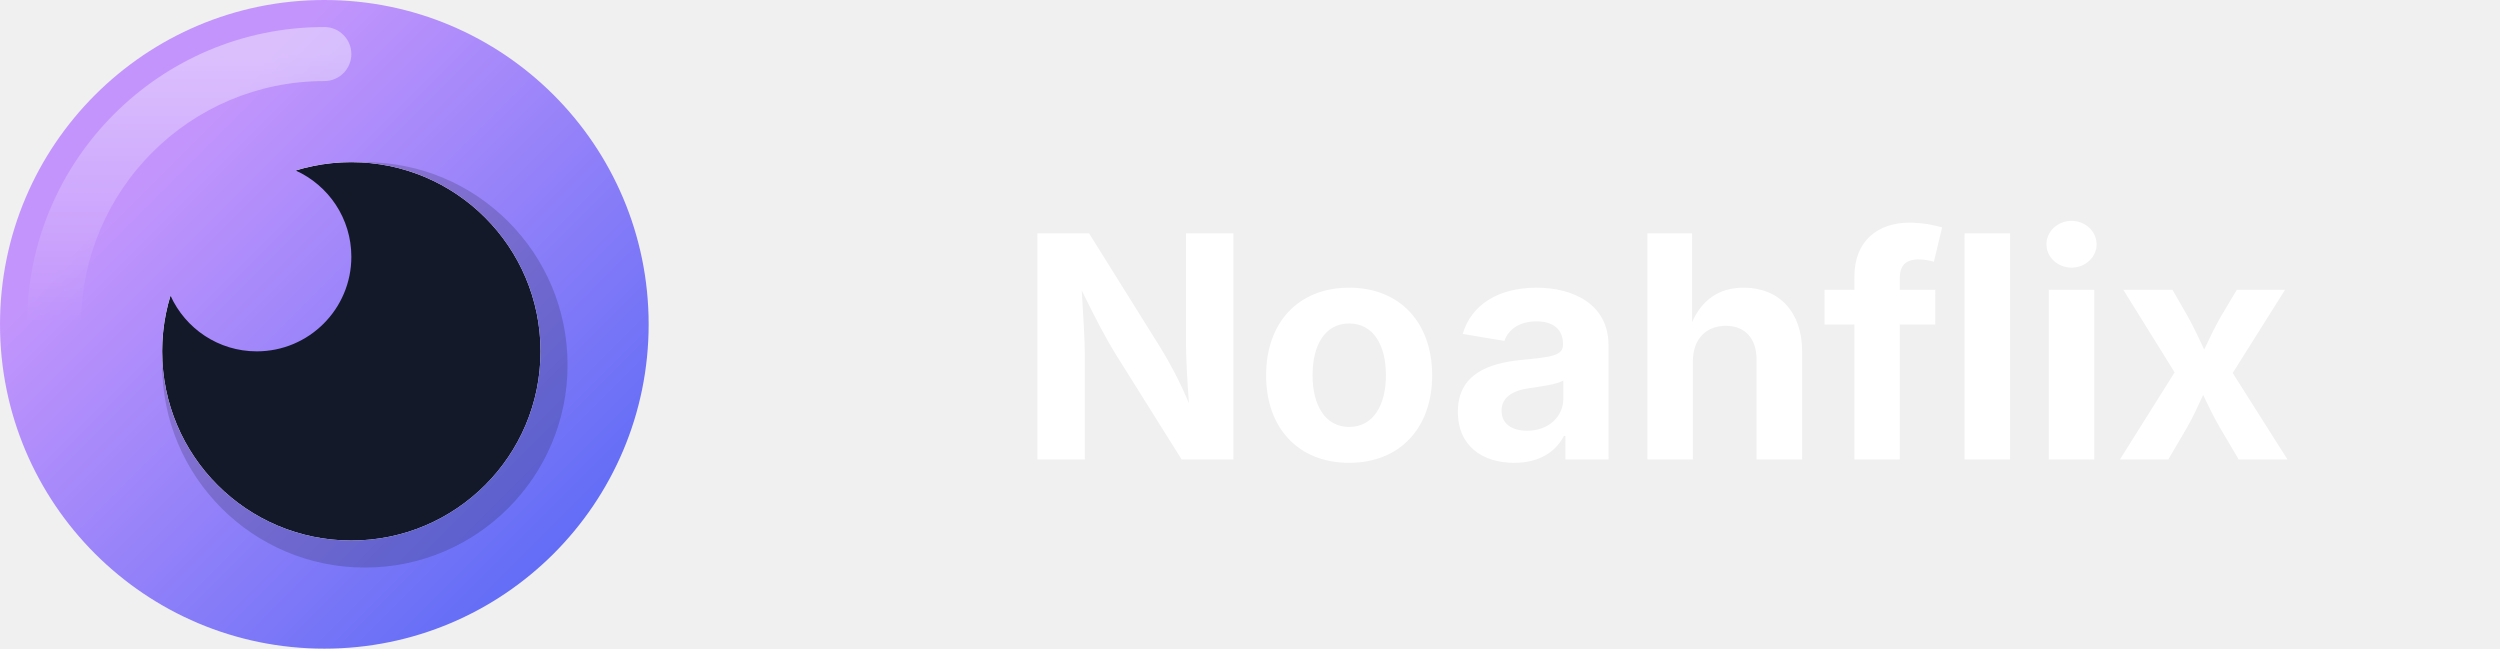
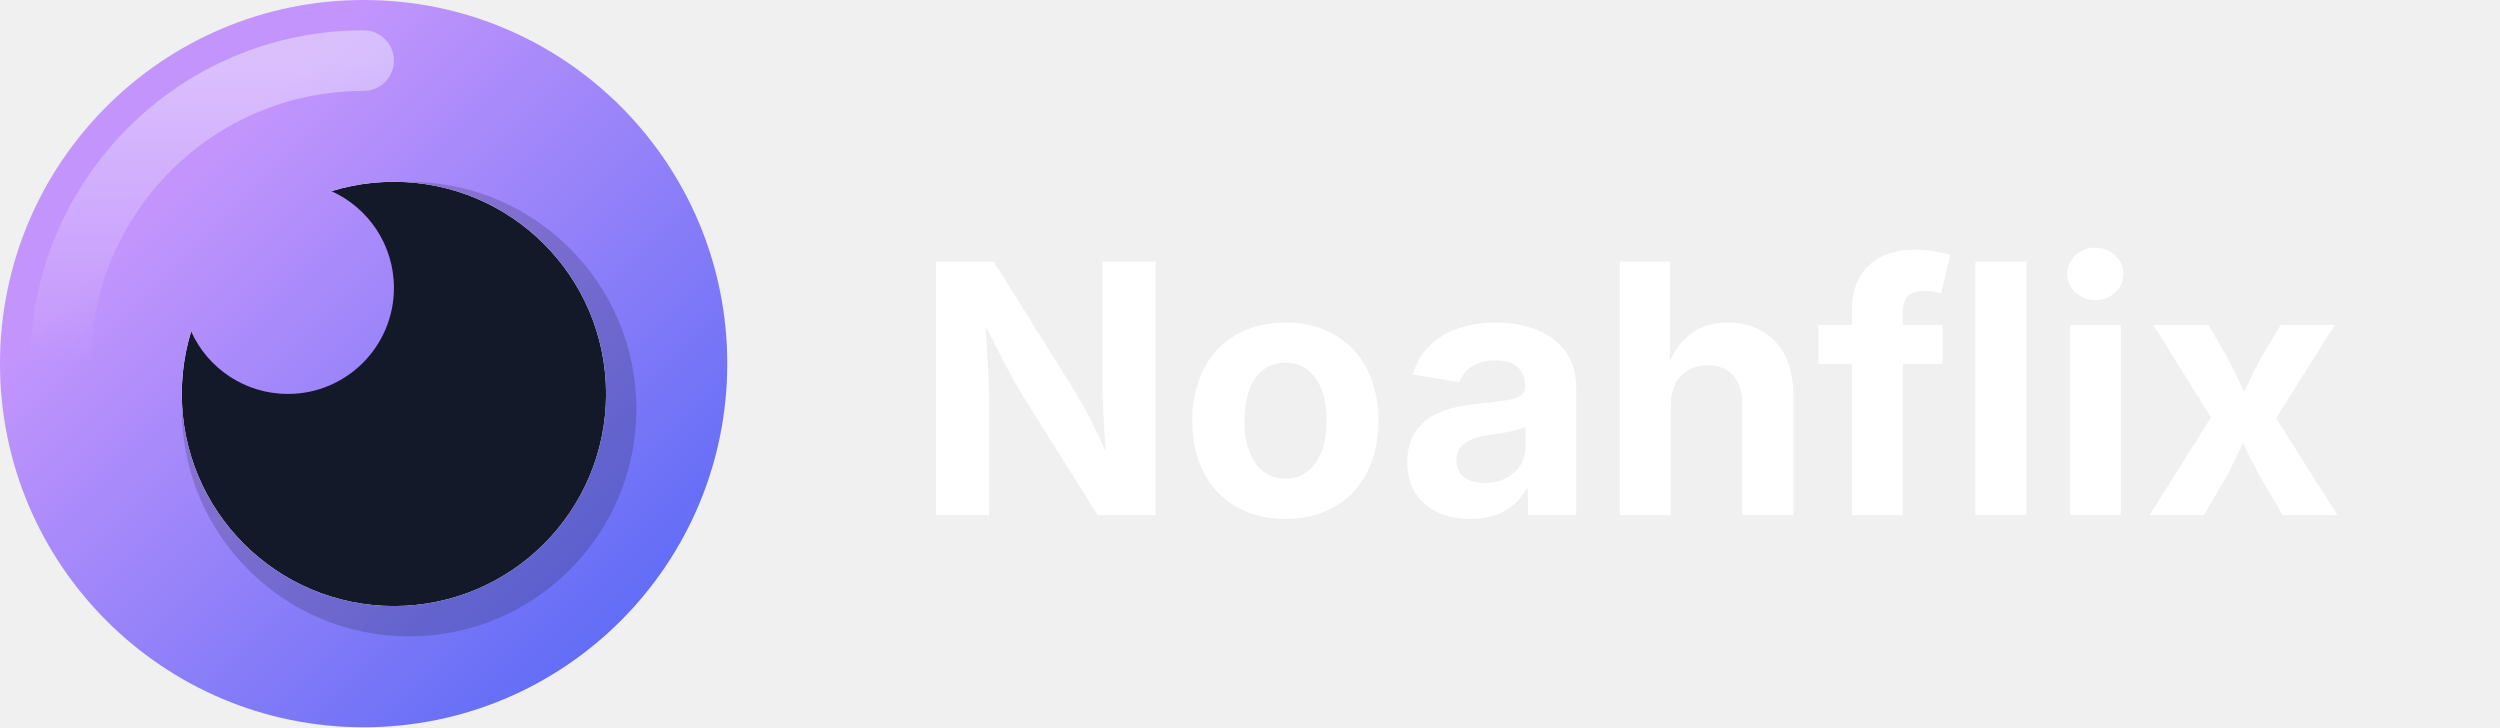
- <svg xmlns="http://www.w3.org/2000/svg" width="370" height="96" viewBox="0 0 370 96" fill="none">
+ <svg xmlns="http://www.w3.org/2000/svg" width="330" height="96" viewBox="0 0 330 96" fill="none">
  <circle cx="52" cy="52" r="28" fill="#131928" />
  <path fill-rule="evenodd" clip-rule="evenodd" d="M48 96C74.51 96 96 74.51 96 48C96 21.49 74.51 0 48 0C21.49 0 0 21.49 0 48C0 74.51 21.49 96 48 96ZM80 52C80 67.464 67.464 80 52 80C36.536 80 24 67.464 24 52C24 49.13 24.432 46.361 25.234 43.755C27.429 48.617 32.319 52 38 52C45.732 52 52 45.732 52 38C52 32.319 48.617 27.429 43.755 25.234C46.362 24.432 49.13 24 52 24C67.464 24 80 36.536 80 52Z" fill="url(#paint0_linear_311_158)" />
  <path opacity="0.2" fill-rule="evenodd" clip-rule="evenodd" d="M80 52C80 67.464 67.464 80 52 80C36.864 80 24.533 67.99 24.017 52.979C24.006 53.318 24 53.658 24 54C24 70.569 37.431 84 54 84C70.569 84 84 70.569 84 54C84 37.431 70.569 24 54 24C53.66 24 53.321 24.006 52.983 24.017C67.992 24.535 80 36.865 80 52Z" fill="#131928" />
  <path fill-rule="evenodd" clip-rule="evenodd" d="M48 12C28.118 12 12 28.118 12 48C12 50.209 10.209 52 8 52C5.791 52 4 50.209 4 48C4 23.7 23.7 4 48 4C50.209 4 52 5.791 52 8C52 10.209 50.209 12 48 12Z" fill="url(#paint1_linear_311_158)" />
-   <text x="245" y="68" text-anchor="middle" fill="white" font-family="Inter,-apple-system,BlinkMacSystemFont,'Segoe UI',sans-serif" font-size="46" font-weight="700">Noahflix</text>
+   <text x="215" y="68" text-anchor="middle" fill="white" font-family="Inter,-apple-system,BlinkMacSystemFont,'Segoe UI',sans-serif" font-size="46" font-weight="700">Noahflix</text>
  <defs>
    <linearGradient id="paint0_linear_311_158" x1="48" y1="-2.07126e-06" x2="117.5" y2="69.5" gradientUnits="userSpaceOnUse">
      <stop stop-color="#C395FC" />
      <stop offset="1" stop-color="#4F65F5" />
    </linearGradient>
    <linearGradient id="paint1_linear_311_158" x1="28" y1="8" x2="28" y2="48" gradientUnits="userSpaceOnUse">
      <stop stop-color="white" stop-opacity="0.4" />
      <stop offset="1" stop-color="white" stop-opacity="0" />
    </linearGradient>
  </defs>
</svg>
